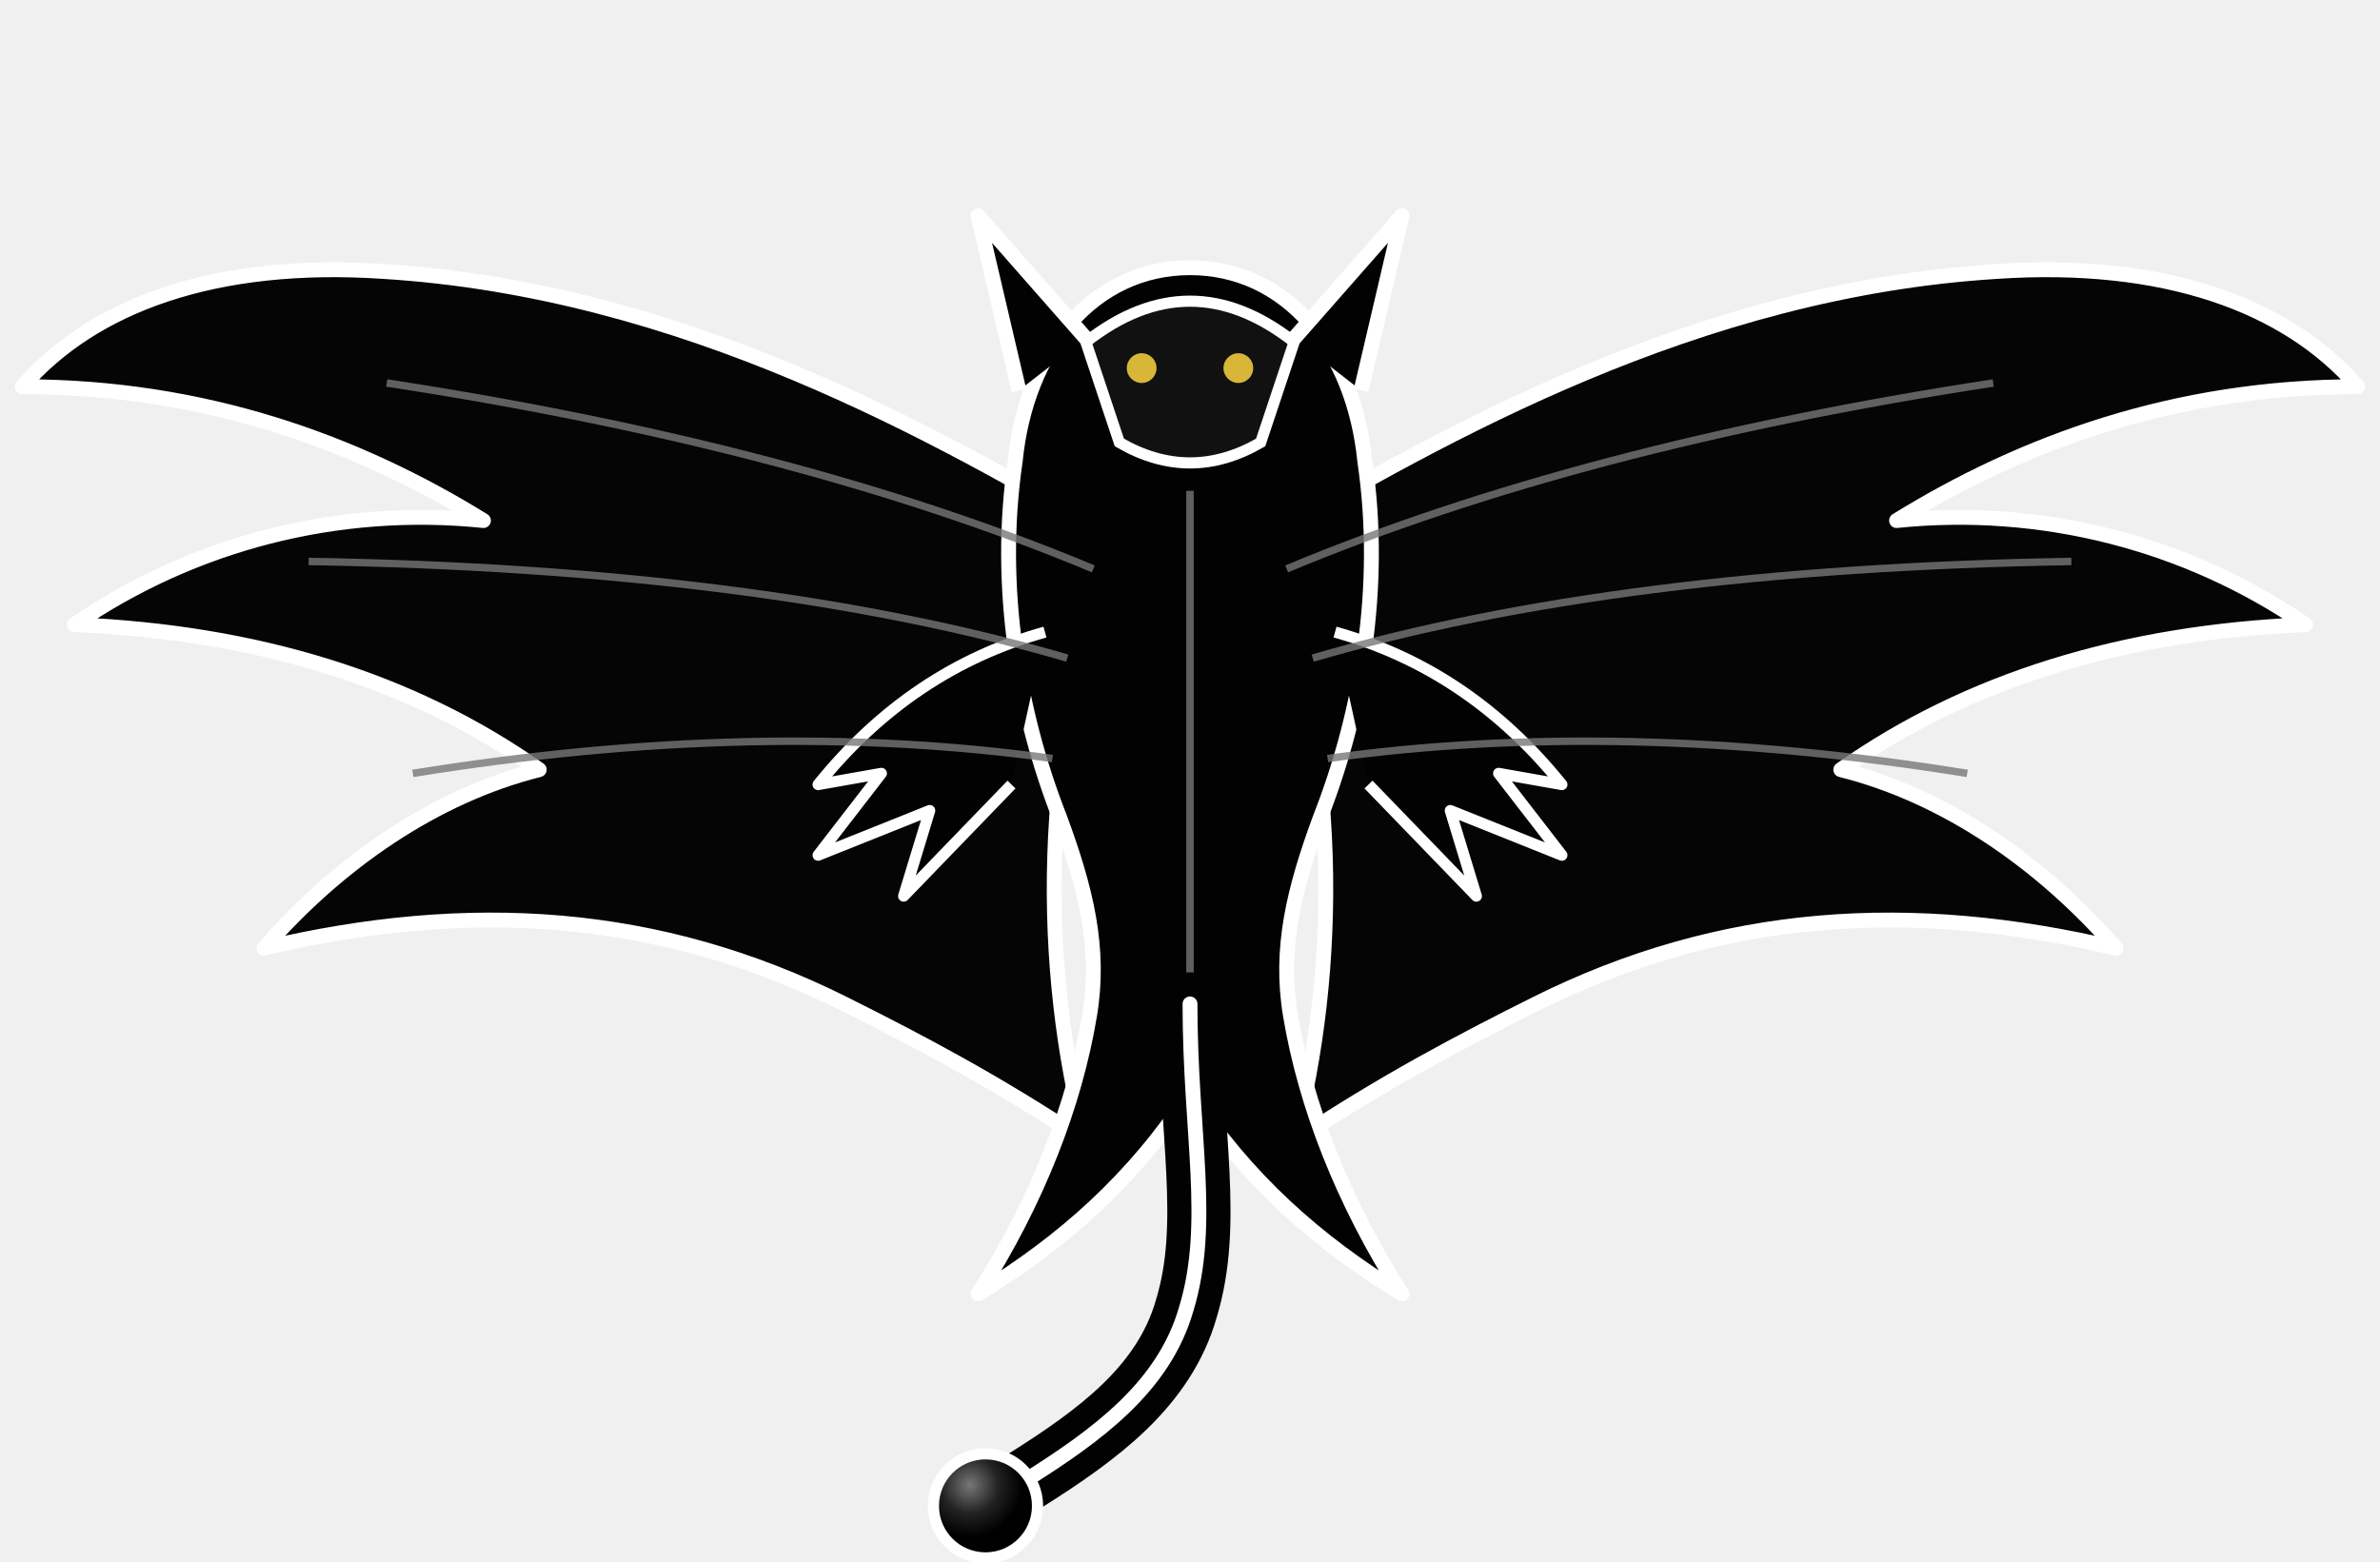
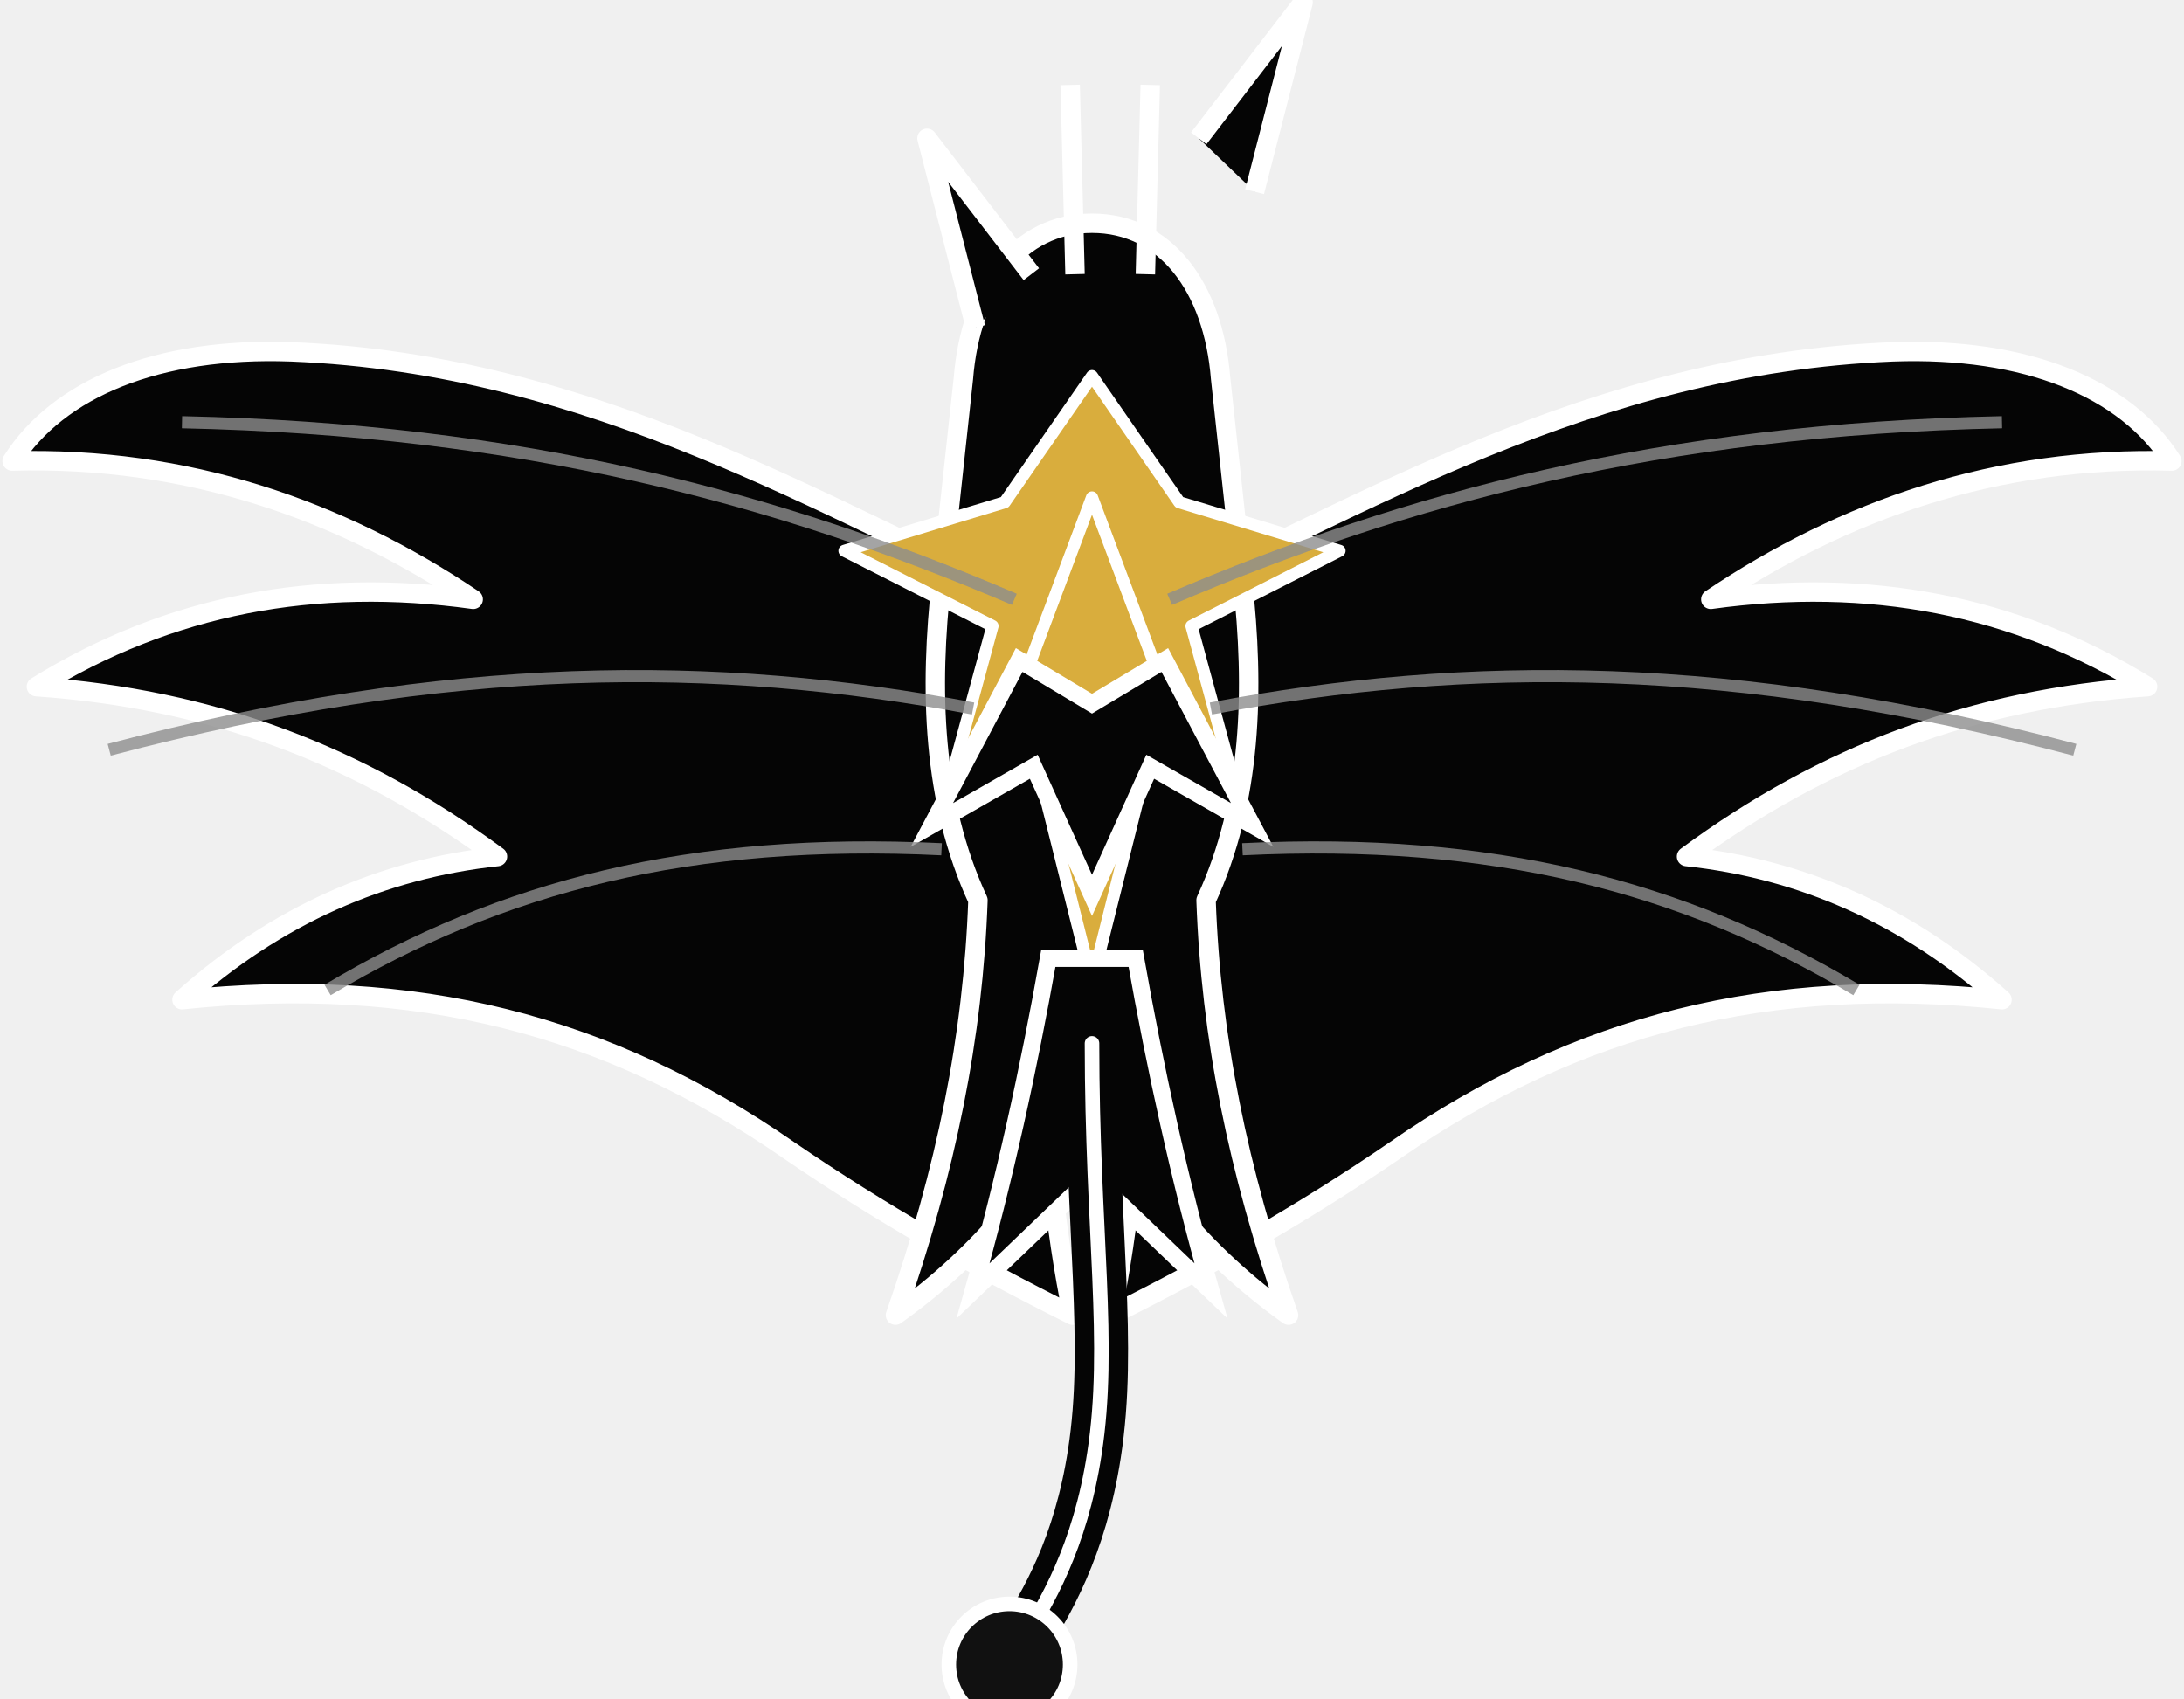
- <svg xmlns="http://www.w3.org/2000/svg" viewBox="0 0 640 420" role="img" aria-labelledby="title desc">
-   <defs>
-     <radialGradient id="orb" cx="35%" cy="30%">
-       <stop offset="0" stop-color="#777" />
-       <stop offset=".55" stop-color="#222" />
-       <stop offset="1" stop-color="#000" />
-     </radialGradient>
-   </defs>
-   <path d="M300 145 C252 117 184 78 103 73 C58 70 25 82 6 104 C55 104 96 119 130 140 C91 136 52 146 20 168 C69 170 111 183 145 207 C117 214 91 232 71 255 C126 242 177 245 227 270 C247 280 268 291 292 307 C280 261 279 202 300 145Z" fill="#050505" stroke="#fff" stroke-width="4" stroke-linejoin="round" />
-   <path d="M340 145 C388 117 456 78 537 73 C582 70 615 82 634 104 C585 104 544 119 510 140 C549 136 588 146 620 168 C571 170 529 183 495 207 C523 214 549 232 569 255 C514 242 463 245 413 270 C393 280 372 291 348 307 C360 261 361 202 340 145Z" fill="#050505" stroke="#fff" stroke-width="4" stroke-linejoin="round" />
-   <path d="M320 72 C294 72 276 94 273 124 C268 158 274 192 285 220 C292 239 296 255 293 273 C289 297 279 323 263 348 C286 334 305 317 320 294 C335 317 354 334 377 348 C361 323 351 297 347 273 C344 255 348 239 355 220 C366 192 372 158 367 124 C364 94 346 72 320 72Z" fill="#020202" stroke="#fff" stroke-width="4" stroke-linejoin="round" />
-   <path d="M292 91 L263 58 L274 105 M348 91 L377 58 L366 105" fill="#020202" stroke="#fff" stroke-width="4" stroke-linejoin="round" />
-   <path d="M292 92 Q320 70 348 92 L339 119 Q320 130 301 119Z" fill="#111" stroke="#fff" stroke-width="3" />
-   <circle cx="307" cy="99" r="4" fill="#d7b638" />
-   <circle cx="333" cy="99" r="4" fill="#d7b638" />
-   <path d="M281 170 Q245 180 220 211 L237 208 L220 230 L250 218 L243 241 L272 211" fill="#020202" stroke="#fff" stroke-width="3" stroke-linejoin="round" />
-   <path d="M359 170 Q395 180 420 211 L403 208 L420 230 L390 218 L397 241 L368 211" fill="#020202" stroke="#fff" stroke-width="3" stroke-linejoin="round" />
-   <g fill="none" stroke="#777" stroke-width="2" opacity=".8">
-     <path d="M294 153 Q215 120 104 103" />
-     <path d="M287 177 Q205 153 83 151" />
-     <path d="M283 204 Q204 193 111 208" />
-     <path d="M346 153 Q425 120 536 103" />
-     <path d="M353 177 Q435 153 557 151" />
-     <path d="M357 204 Q436 193 529 208" />
-     <path d="M320 132V278" />
+ <svg xmlns="http://www.w3.org/2000/svg" viewBox="0 0 900 700" role="img" aria-labelledby="title desc">
+   <path fill="#050505" stroke="#fff" stroke-width="8" stroke-linejoin="round" d="M430 250C340 210 245 150 120 145 65 143 24 160 5 190c72-2 135 20 190 57-65-9-125 2-180 36 72 5 133 28 190 70-47 5-91 24-130 59 96-10 175 10 250 62 38 26 75 47 117 68-15-73-17-164 8-292Z" />
+   <path fill="#050505" stroke="#fff" stroke-width="8" stroke-linejoin="round" d="M470 250c90-40 185-100 310-105 55-2 96 15 115 45-72-2-135 20-190 57 65-9 125 2 180 36-72 5-133 28-190 70 47 5 91 24 130 59-96-10-175 10-250 62-38 26-75 47-117 68 15-73 17-164-8-292Z" />
+   <path fill="#050505" stroke="#fff" stroke-width="8" stroke-linejoin="round" d="M450 92c-30 0-50 26-53 64l-9 83c-5 45-4 91 15 132-2 56-13 111-34 171 35-25 62-57 81-98 19 41 46 73 81 98-21-60-32-115-34-171 19-41 20-87 15-132l-9-83c-3-38-23-64-53-64Z" />
+   <path fill="#050505" stroke="#fff" stroke-width="8" stroke-linejoin="round" d="M425 113 382 57l20 78m41-22-2-78m31 78 2-78m20 22 43-56-20 78" />
+   <path fill="#d9ad3d" stroke="#fff" stroke-width="5" stroke-linejoin="round" d="M450 155 414 207l-66 20 61 31-19 70 60-37 60 37-19-70 61-31-66-20Z" />
+   <path fill="#d9ad3d" stroke="#fff" stroke-width="5" stroke-linejoin="round" d="M450 205 420 285l30 120 30-120Z" />
+   <path fill="#050505" stroke="#fff" stroke-width="7" d="M420 272 384 340l42-24 24 53 24-53 42 24-36-68-30 18Z" />
+   <path fill="#050505" stroke="#fff" stroke-width="7" d="M432 395c-8 45-18 91-31 137l49-47 49 47c-13-46-23-92-31-137Z" />
+   <g fill="none" stroke="#8d8d8d" stroke-width="5" opacity=".8">
+     <path d="M418 247C320 205 215 177 75 174" />
+     <path d="M401 292C295 272 185 272 45 309" />
+     <path d="M388 350C285 345 207 365 135 408" />
+     <path d="M482 247C580 205 685 177 825 174" />
+     <path d="M499 292C605 272 715 272 855 309" />
+     <path d="M512 350C615 345 693 365 765 408" />
  </g>
-   <path d="M320 270 C320 305 326 329 319 352 C313 373 295 386 276 398" fill="none" stroke="#020202" stroke-width="17" stroke-linecap="round" />
-   <path d="M320 270 C320 305 326 329 319 352 C313 373 295 386 276 398" fill="none" stroke="#fff" stroke-width="4" stroke-linecap="round" />
-   <circle cx="265" cy="405" r="14" fill="url(#orb)" stroke="#fff" stroke-width="3" />
+   <path fill="none" stroke="#050505" stroke-width="22" stroke-linecap="round" d="M450 430c0 78 8 124 1 169-6 39-20 62-30 78" />
+   <path fill="none" stroke="#fff" stroke-width="6" stroke-linecap="round" d="M450 430c0 78 8 124 1 169-6 39-20 62-30 78" />
+   <circle cx="416" cy="686" r="25" fill="#111" stroke="#fff" stroke-width="6" />
</svg>
